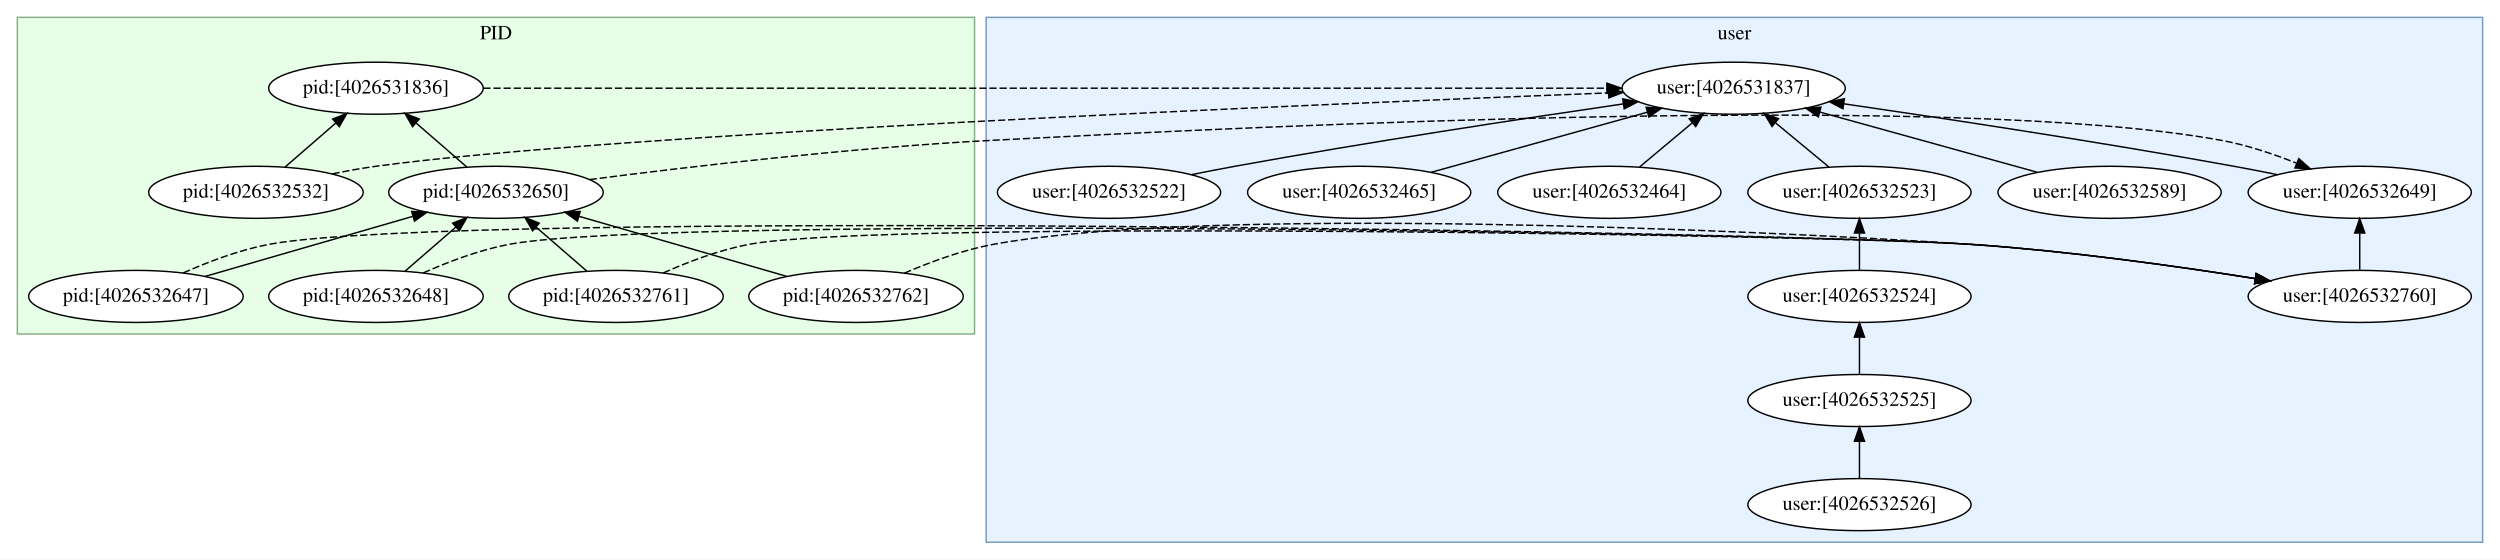
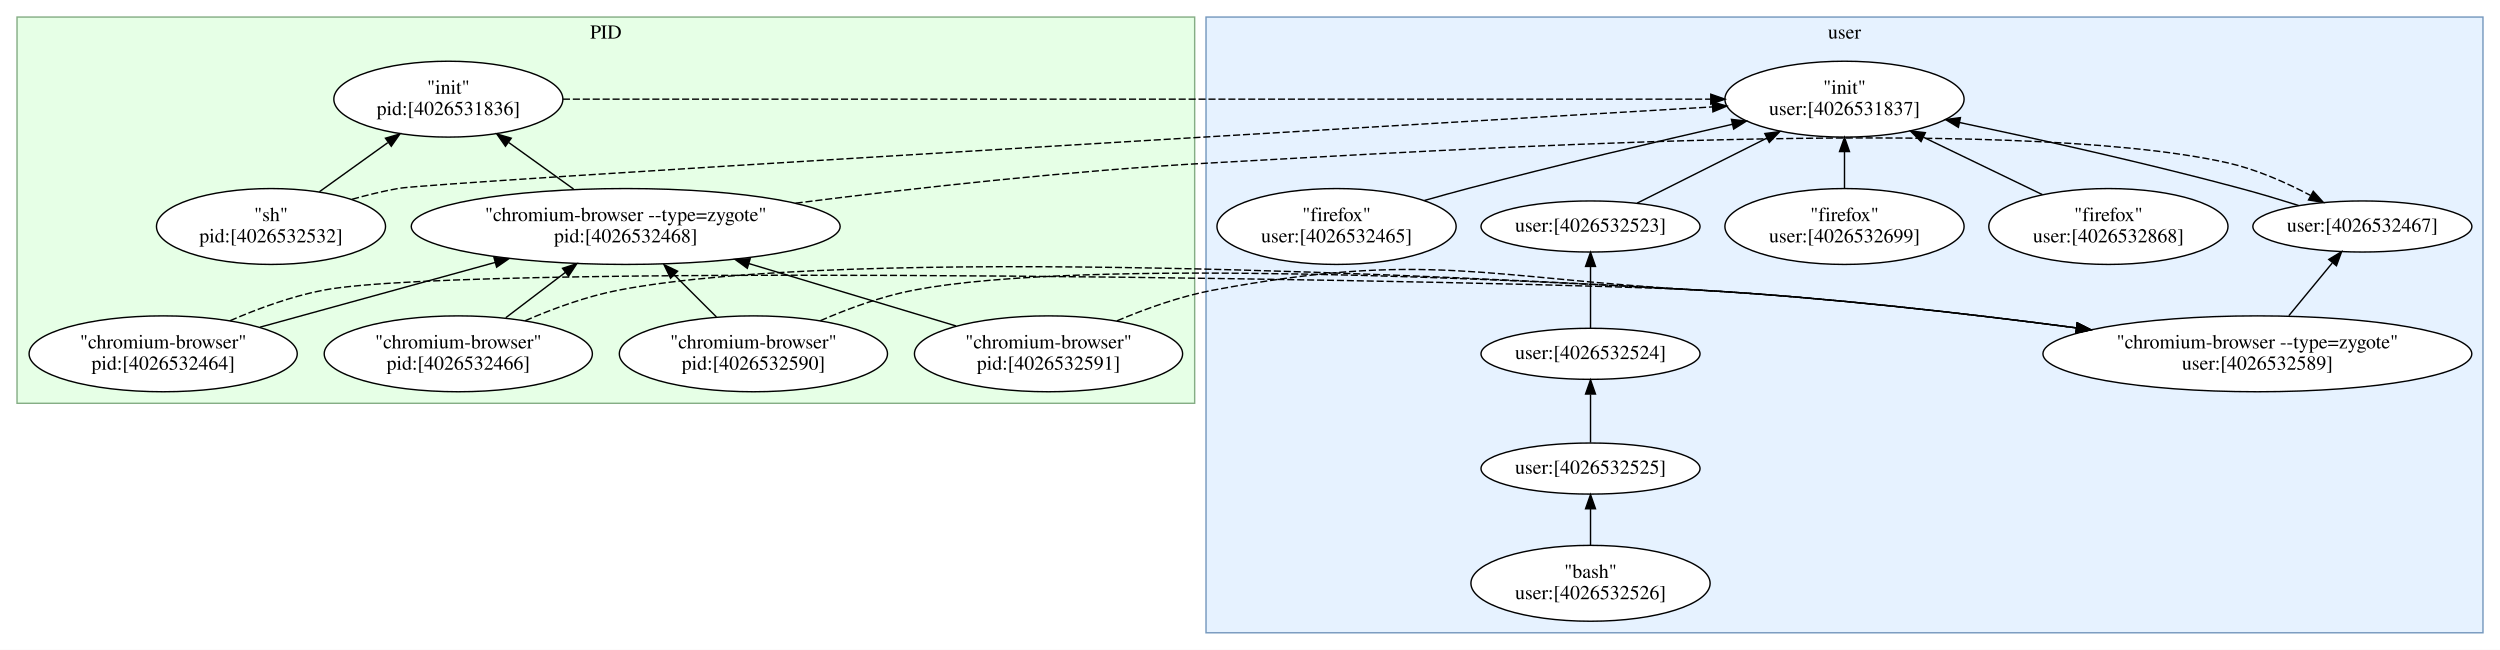
- <svg xmlns="http://www.w3.org/2000/svg" width="1729pt" height="387pt" viewBox="0.00 0.00 1729.00 387.00">
-   <g id="graph0" class="graph" transform="scale(1 1) rotate(0) translate(4 383)">
-     <polygon fill="#ffffff" stroke="transparent" points="-4,4 -4,-383 1725,-383 1725,4 -4,4" />
+ <svg xmlns="http://www.w3.org/2000/svg" width="1762pt" height="458pt" viewBox="0.00 0.00 1762.00 457.96">
+   <g id="graph0" class="graph" transform="scale(1 1) rotate(0) translate(4 453.9605)">
+     <polygon fill="#ffffff" stroke="transparent" points="-4,4 -4,-453.961 1758,-453.961 1758,4 -4,4" />
    <g id="clust2" class="cluster">
-       <polygon fill="#e6f2ff" stroke="#7598bd" points="678,-8 678,-371 1713,-371 1713,-8 678,-8" />
-       <text text-anchor="middle" x="1195.5" y="-355.8" font-family="Times,serif" font-size="14.00" fill="#000000">user</text>
+       <polygon fill="#e6f2ff" stroke="#7598bd" points="846,-8 846,-441.961 1746,-441.961 1746,-8 846,-8" />
+       <text text-anchor="middle" x="1296" y="-426.76" font-family="Times,serif" font-size="14.00" fill="#000000">user</text>
    </g>
    <g id="clust3" class="cluster">
-       <polygon fill="#e6ffe6" stroke="#85ad85" points="8,-152 8,-371 670,-371 670,-152 8,-152" />
-       <text text-anchor="middle" x="339" y="-355.8" font-family="Times,serif" font-size="14.00" fill="#000000">PID</text>
+       <polygon fill="#e6ffe6" stroke="#85ad85" points="8,-169.74 8,-441.961 838,-441.961 838,-169.74 8,-169.74" />
+       <text text-anchor="middle" x="423" y="-426.76" font-family="Times,serif" font-size="14.00" fill="#000000">PID</text>
    </g>
    <g id="node1" class="node">
-       <ellipse fill="#ffffff" stroke="#000000" cx="256" cy="-322" rx="74.187" ry="18" />
-       <text text-anchor="middle" x="256" y="-318.3" font-family="Times,serif" font-size="14.00" fill="#000000">pid:[4026531836]</text>
+       <ellipse fill="#ffffff" stroke="#000000" cx="312" cy="-384.09" rx="80.721" ry="26.741" />
+       <text text-anchor="middle" x="312" y="-387.89" font-family="Times,serif" font-size="14.00" fill="#000000">"init"</text>
+       <text text-anchor="middle" x="312" y="-372.89" font-family="Times,serif" font-size="14.00" fill="#000000">pid:[4026531836]</text>
    </g>
    <g id="node2" class="node">
-       <ellipse fill="#ffffff" stroke="#000000" cx="1195" cy="-322" rx="77.187" ry="18" />
-       <text text-anchor="middle" x="1195" y="-318.3" font-family="Times,serif" font-size="14.00" fill="#000000">user:[4026531837]</text>
+       <ellipse fill="#ffffff" stroke="#000000" cx="1296" cy="-384.09" rx="84.292" ry="26.741" />
+       <text text-anchor="middle" x="1296" y="-387.89" font-family="Times,serif" font-size="14.00" fill="#000000">"init"</text>
+       <text text-anchor="middle" x="1296" y="-372.89" font-family="Times,serif" font-size="14.00" fill="#000000">user:[4026531837]</text>
+     </g>
+     <g id="edge10" class="edge">
+       <path fill="none" stroke="#000000" stroke-dasharray="5,2" d="M392.719,-384.09C662.266,-384.09 931.813,-384.09 1201.361,-384.09" />
+       <polygon fill="#000000" stroke="#000000" points="1201.758,-387.591 1211.758,-384.09 1201.758,-380.591 1201.758,-387.591" />
+     </g>
+     <g id="node12" class="node">
+       <ellipse fill="#ffffff" stroke="#000000" cx="187" cy="-294.35" rx="80.721" ry="26.741" />
+       <text text-anchor="middle" x="187" y="-298.15" font-family="Times,serif" font-size="14.00" fill="#000000">"sh"</text>
+       <text text-anchor="middle" x="187" y="-283.15" font-family="Times,serif" font-size="14.00" fill="#000000">pid:[4026532532]</text>
    </g>
    <g id="edge11" class="edge">
-       <path fill="none" stroke="#000000" stroke-dasharray="5,2" d="M330.276,-322C589.162,-322 848.048,-322 1106.934,-322" />
-       <polygon fill="#000000" stroke="#000000" points="1107.31,-325.5 1117.31,-322 1107.31,-318.5 1107.31,-325.5" />
+       <path fill="none" stroke="#000000" d="M269.325,-353.453C253.593,-342.159 235.992,-329.523 221.115,-318.842" />
+       <polygon fill="#000000" stroke="#000000" points="267.679,-356.58 277.843,-359.568 271.761,-350.893 267.679,-356.58" />
    </g>
    <g id="node13" class="node">
-       <ellipse fill="#ffffff" stroke="#000000" cx="173" cy="-250" rx="74.187" ry="18" />
-       <text text-anchor="middle" x="173" y="-246.3" font-family="Times,serif" font-size="14.00" fill="#000000">pid:[4026532532]</text>
+       <ellipse fill="#ffffff" stroke="#000000" cx="437" cy="-294.35" rx="151.142" ry="26.741" />
+       <text text-anchor="middle" x="437" y="-298.15" font-family="Times,serif" font-size="14.00" fill="#000000">"chromium-browser --type=zygote"</text>
+       <text text-anchor="middle" x="437" y="-283.15" font-family="Times,serif" font-size="14.00" fill="#000000">pid:[4026532468]</text>
+     </g>
+     <g id="edge13" class="edge">
+       <path fill="none" stroke="#000000" d="M354.661,-353.463C369.479,-342.825 385.958,-330.995 400.256,-320.729" />
+       <polygon fill="#000000" stroke="#000000" points="352.239,-350.893 346.157,-359.568 356.321,-356.58 352.239,-350.893" />
+     </g>
+     <g id="node3" class="node">
+       <ellipse fill="#ffffff" stroke="#000000" cx="938" cy="-294.35" rx="84.292" ry="26.741" />
+       <text text-anchor="middle" x="938" y="-298.15" font-family="Times,serif" font-size="14.00" fill="#000000">"firefox"</text>
+       <text text-anchor="middle" x="938" y="-283.15" font-family="Times,serif" font-size="14.00" fill="#000000">user:[4026532465]</text>
+     </g>
+     <g id="edge1" class="edge">
+       <path fill="none" stroke="#000000" d="M1216.885,-366.373C1164.081,-354.29 1093.186,-337.57 1031,-321.22 1020.923,-318.571 1010.272,-315.629 999.916,-312.691" />
+       <polygon fill="#000000" stroke="#000000" points="1216.334,-369.838 1226.862,-368.651 1217.892,-363.013 1216.334,-369.838" />
+     </g>
+     <g id="node4" class="node">
+       <ellipse fill="#ffffff" stroke="#000000" cx="1117" cy="-294.35" rx="77.187" ry="18" />
+       <text text-anchor="middle" x="1117" y="-290.65" font-family="Times,serif" font-size="14.00" fill="#000000">user:[4026532523]</text>
+     </g>
+     <g id="edge2" class="edge">
+       <path fill="none" stroke="#000000" d="M1241.307,-356.671C1211.417,-341.686 1175.393,-323.625 1149.837,-310.813" />
+       <polygon fill="#000000" stroke="#000000" points="1239.86,-359.86 1250.368,-361.213 1242.997,-353.602 1239.86,-359.86" />
+     </g>
+     <g id="node8" class="node">
+       <ellipse fill="#ffffff" stroke="#000000" cx="1296" cy="-294.35" rx="84.292" ry="26.741" />
+       <text text-anchor="middle" x="1296" y="-298.15" font-family="Times,serif" font-size="14.00" fill="#000000">"firefox"</text>
+       <text text-anchor="middle" x="1296" y="-283.15" font-family="Times,serif" font-size="14.00" fill="#000000">user:[4026532699]</text>
+     </g>
+     <g id="edge6" class="edge">
+       <path fill="none" stroke="#000000" d="M1296,-346.944C1296,-338.333 1296,-329.33 1296,-321.256" />
+       <polygon fill="#000000" stroke="#000000" points="1292.5,-347.165 1296,-357.165 1299.5,-347.165 1292.5,-347.165" />
+     </g>
+     <g id="node9" class="node">
+       <ellipse fill="#ffffff" stroke="#000000" cx="1482" cy="-294.35" rx="84.292" ry="26.741" />
+       <text text-anchor="middle" x="1482" y="-298.15" font-family="Times,serif" font-size="14.00" fill="#000000">"firefox"</text>
+       <text text-anchor="middle" x="1482" y="-283.15" font-family="Times,serif" font-size="14.00" fill="#000000">user:[4026532868]</text>
+     </g>
+     <g id="edge7" class="edge">
+       <path fill="none" stroke="#000000" d="M1351.686,-357.223C1378.415,-344.328 1410.072,-329.053 1435.492,-316.789" />
+       <polygon fill="#000000" stroke="#000000" points="1349.941,-354.179 1342.456,-361.677 1352.983,-360.483 1349.941,-354.179" />
+     </g>
+     <g id="node10" class="node">
+       <ellipse fill="#ffffff" stroke="#000000" cx="1661" cy="-294.35" rx="77.187" ry="18" />
+       <text text-anchor="middle" x="1661" y="-290.65" font-family="Times,serif" font-size="14.00" fill="#000000">user:[4026532467]</text>
+     </g>
+     <g id="edge8" class="edge">
+       <path fill="none" stroke="#000000" d="M1377.046,-367.645C1432.956,-355.857 1508.839,-338.979 1575,-321.22 1588.446,-317.611 1602.937,-313.264 1616.121,-309.128" />
+       <polygon fill="#000000" stroke="#000000" points="1376.265,-364.233 1367.197,-369.712 1377.703,-371.083 1376.265,-364.233" />
+     </g>
+     <g id="node5" class="node">
+       <ellipse fill="#ffffff" stroke="#000000" cx="1117" cy="-204.61" rx="77.187" ry="18" />
+       <text text-anchor="middle" x="1117" y="-200.91" font-family="Times,serif" font-size="14.00" fill="#000000">user:[4026532524]</text>
+     </g>
+     <g id="edge3" class="edge">
+       <path fill="none" stroke="#000000" d="M1117,-265.981C1117,-251.833 1117,-235.144 1117,-222.743" />
+       <polygon fill="#000000" stroke="#000000" points="1113.5,-266.19 1117,-276.19 1120.5,-266.19 1113.5,-266.19" />
+     </g>
+     <g id="node6" class="node">
+       <ellipse fill="#ffffff" stroke="#000000" cx="1117" cy="-123.74" rx="77.187" ry="18" />
+       <text text-anchor="middle" x="1117" y="-120.04" font-family="Times,serif" font-size="14.00" fill="#000000">user:[4026532525]</text>
+     </g>
+     <g id="edge4" class="edge">
+       <path fill="none" stroke="#000000" d="M1117,-175.972C1117,-164.677 1117,-152.035 1117,-142.018" />
+       <polygon fill="#000000" stroke="#000000" points="1113.5,-176.26 1117,-186.26 1120.5,-176.26 1113.5,-176.26" />
+     </g>
+     <g id="node7" class="node">
+       <ellipse fill="#ffffff" stroke="#000000" cx="1117" cy="-42.87" rx="84.292" ry="26.741" />
+       <text text-anchor="middle" x="1117" y="-46.67" font-family="Times,serif" font-size="14.00" fill="#000000">"bash"</text>
+       <text text-anchor="middle" x="1117" y="-31.67" font-family="Times,serif" font-size="14.00" fill="#000000">user:[4026532526]</text>
+     </g>
+     <g id="edge5" class="edge">
+       <path fill="none" stroke="#000000" d="M1117,-95.367C1117,-87.043 1117,-77.968 1117,-69.741" />
+       <polygon fill="#000000" stroke="#000000" points="1113.5,-95.389 1117,-105.389 1120.5,-95.389 1113.5,-95.389" />
+     </g>
+     <g id="node11" class="node">
+       <ellipse fill="#ffffff" stroke="#000000" cx="1587" cy="-204.61" rx="151.142" ry="26.741" />
+       <text text-anchor="middle" x="1587" y="-208.41" font-family="Times,serif" font-size="14.00" fill="#000000">"chromium-browser --type=zygote"</text>
+       <text text-anchor="middle" x="1587" y="-193.41" font-family="Times,serif" font-size="14.00" fill="#000000">user:[4026532589]</text>
+     </g>
+     <g id="edge9" class="edge">
+       <path fill="none" stroke="#000000" d="M1639.758,-268.59C1630.178,-256.972 1618.863,-243.251 1609.174,-231.501" />
+       <polygon fill="#000000" stroke="#000000" points="1637.318,-271.132 1646.38,-276.62 1642.718,-266.679 1637.318,-271.132" />
    </g>
    <g id="edge12" class="edge">
-       <path fill="none" stroke="#000000" d="M228.268,-297.943C216.794,-287.99 203.736,-276.663 193.195,-267.518" />
-       <polygon fill="#000000" stroke="#000000" points="226.061,-300.662 235.908,-304.571 230.648,-295.374 226.061,-300.662" />
+       <path fill="none" stroke="#000000" stroke-dasharray="5,2" d="M244.143,-313.536C254.952,-316.557 266.243,-319.309 277,-321.22 299.645,-325.245 955.816,-364.095 1203.008,-378.635" />
+       <polygon fill="#000000" stroke="#000000" points="1202.861,-382.132 1213.049,-379.225 1203.272,-375.144 1202.861,-382.132" />
+     </g>
+     <g id="edge14" class="edge">
+       <path fill="none" stroke="#000000" stroke-dasharray="5,2" d="M556.742,-310.788C639.264,-321.265 751.557,-333.847 851,-339.22 1009.658,-347.793 1410.963,-373.992 1566,-339.22 1586.273,-334.673 1607.313,-325.29 1624.424,-316.273" />
+       <polygon fill="#000000" stroke="#000000" points="1626.386,-319.19 1633.496,-311.335 1623.04,-313.042 1626.386,-319.19" />
    </g>
    <g id="node14" class="node">
-       <ellipse fill="#ffffff" stroke="#000000" cx="339" cy="-250" rx="74.187" ry="18" />
-       <text text-anchor="middle" x="339" y="-246.3" font-family="Times,serif" font-size="14.00" fill="#000000">pid:[4026532650]</text>
-     </g>
-     <g id="edge14" class="edge">
-       <path fill="none" stroke="#000000" d="M283.732,-297.943C295.206,-287.99 308.264,-276.663 318.805,-267.518" />
-       <polygon fill="#000000" stroke="#000000" points="281.352,-295.374 276.092,-304.571 285.939,-300.662 281.352,-295.374" />
-     </g>
-     <g id="node3" class="node">
-       <ellipse fill="#ffffff" stroke="#000000" cx="763" cy="-250" rx="77.187" ry="18" />
-       <text text-anchor="middle" x="763" y="-246.3" font-family="Times,serif" font-size="14.00" fill="#000000">user:[4026532522]</text>
-     </g>
-     <g id="edge1" class="edge">
-       <path fill="none" stroke="#000000" d="M1118.638,-311.139C1048.609,-300.92 942.103,-284.726 850,-268 840.288,-266.236 829.994,-264.229 820.016,-262.211" />
-       <polygon fill="#000000" stroke="#000000" points="1118.3,-314.627 1128.7,-312.603 1119.308,-307.699 1118.3,-314.627" />
-     </g>
-     <g id="node4" class="node">
-       <ellipse fill="#ffffff" stroke="#000000" cx="936" cy="-250" rx="77.187" ry="18" />
-       <text text-anchor="middle" x="936" y="-246.3" font-family="Times,serif" font-size="14.00" fill="#000000">user:[4026532465]</text>
-     </g>
-     <g id="edge2" class="edge">
-       <path fill="none" stroke="#000000" d="M1135.366,-305.422C1090.059,-292.827 1028.467,-275.705 985.784,-263.84" />
-       <polygon fill="#000000" stroke="#000000" points="1134.49,-308.811 1145.062,-308.118 1136.365,-302.067 1134.49,-308.811" />
-     </g>
-     <g id="node5" class="node">
-       <ellipse fill="#ffffff" stroke="#000000" cx="1109" cy="-250" rx="77.187" ry="18" />
-       <text text-anchor="middle" x="1109" y="-246.3" font-family="Times,serif" font-size="14.00" fill="#000000">user:[4026532464]</text>
-     </g>
-     <g id="edge3" class="edge">
-       <path fill="none" stroke="#000000" d="M1166.265,-297.943C1154.377,-287.99 1140.847,-276.663 1129.925,-267.518" />
-       <polygon fill="#000000" stroke="#000000" points="1164.267,-300.835 1174.182,-304.571 1168.761,-295.468 1164.267,-300.835" />
-     </g>
-     <g id="node6" class="node">
-       <ellipse fill="#ffffff" stroke="#000000" cx="1282" cy="-250" rx="77.187" ry="18" />
-       <text text-anchor="middle" x="1282" y="-246.3" font-family="Times,serif" font-size="14.00" fill="#000000">user:[4026532523]</text>
-     </g>
-     <g id="edge4" class="edge">
-       <path fill="none" stroke="#000000" d="M1224.069,-297.943C1236.096,-287.99 1249.783,-276.663 1260.832,-267.518" />
-       <polygon fill="#000000" stroke="#000000" points="1221.533,-295.499 1216.06,-304.571 1225.996,-300.892 1221.533,-295.499" />
-     </g>
-     <g id="node10" class="node">
-       <ellipse fill="#ffffff" stroke="#000000" cx="1455" cy="-250" rx="77.187" ry="18" />
-       <text text-anchor="middle" x="1455" y="-246.3" font-family="Times,serif" font-size="14.00" fill="#000000">user:[4026532589]</text>
-     </g>
-     <g id="edge8" class="edge">
-       <path fill="none" stroke="#000000" d="M1254.552,-305.509C1300.02,-292.918 1361.962,-275.764 1404.903,-263.873" />
-       <polygon fill="#000000" stroke="#000000" points="1253.526,-302.161 1244.823,-308.203 1255.394,-308.907 1253.526,-302.161" />
-     </g>
-     <g id="node11" class="node">
-       <ellipse fill="#ffffff" stroke="#000000" cx="1628" cy="-250" rx="77.187" ry="18" />
-       <text text-anchor="middle" x="1628" y="-246.3" font-family="Times,serif" font-size="14.00" fill="#000000">user:[4026532649]</text>
-     </g>
-     <g id="edge9" class="edge">
-       <path fill="none" stroke="#000000" d="M1271.259,-311.199C1341.487,-300.991 1448.491,-284.778 1541,-268 1550.713,-266.238 1561.007,-264.233 1570.984,-262.215" />
-       <polygon fill="#000000" stroke="#000000" points="1270.565,-307.763 1261.171,-312.661 1271.569,-314.69 1270.565,-307.763" />
-     </g>
-     <g id="node7" class="node">
-       <ellipse fill="#ffffff" stroke="#000000" cx="1282" cy="-178" rx="77.187" ry="18" />
-       <text text-anchor="middle" x="1282" y="-174.3" font-family="Times,serif" font-size="14.00" fill="#000000">user:[4026532524]</text>
-     </g>
-     <g id="edge5" class="edge">
-       <path fill="none" stroke="#000000" d="M1282,-221.573C1282,-213.108 1282,-204.059 1282,-196.413" />
-       <polygon fill="#000000" stroke="#000000" points="1278.5,-221.831 1282,-231.831 1285.5,-221.831 1278.5,-221.831" />
-     </g>
-     <g id="node8" class="node">
-       <ellipse fill="#ffffff" stroke="#000000" cx="1282" cy="-106" rx="77.187" ry="18" />
-       <text text-anchor="middle" x="1282" y="-102.3" font-family="Times,serif" font-size="14.00" fill="#000000">user:[4026532525]</text>
-     </g>
-     <g id="edge6" class="edge">
-       <path fill="none" stroke="#000000" d="M1282,-149.573C1282,-141.108 1282,-132.059 1282,-124.413" />
-       <polygon fill="#000000" stroke="#000000" points="1278.5,-149.831 1282,-159.831 1285.5,-149.831 1278.5,-149.831" />
-     </g>
-     <g id="node9" class="node">
-       <ellipse fill="#ffffff" stroke="#000000" cx="1282" cy="-34" rx="77.187" ry="18" />
-       <text text-anchor="middle" x="1282" y="-30.3" font-family="Times,serif" font-size="14.00" fill="#000000">user:[4026532526]</text>
-     </g>
-     <g id="edge7" class="edge">
-       <path fill="none" stroke="#000000" d="M1282,-77.573C1282,-69.108 1282,-60.059 1282,-52.413" />
-       <polygon fill="#000000" stroke="#000000" points="1278.5,-77.831 1282,-87.831 1285.5,-77.831 1278.5,-77.831" />
-     </g>
-     <g id="node12" class="node">
-       <ellipse fill="#ffffff" stroke="#000000" cx="1628" cy="-178" rx="77.187" ry="18" />
-       <text text-anchor="middle" x="1628" y="-174.3" font-family="Times,serif" font-size="14.00" fill="#000000">user:[4026532760]</text>
-     </g>
-     <g id="edge10" class="edge">
-       <path fill="none" stroke="#000000" d="M1628,-221.573C1628,-213.108 1628,-204.059 1628,-196.413" />
-       <polygon fill="#000000" stroke="#000000" points="1624.5,-221.831 1628,-231.831 1631.5,-221.831 1624.5,-221.831" />
-     </g>
-     <g id="edge13" class="edge">
-       <path fill="none" stroke="#000000" stroke-dasharray="5,2" d="M225.914,-262.764C235.862,-264.796 246.212,-266.666 256,-268 419.203,-290.251 908.329,-310.968 1108.332,-318.75" />
-       <polygon fill="#000000" stroke="#000000" points="1108.371,-322.254 1118.499,-319.144 1108.643,-315.259 1108.371,-322.254" />
+       <ellipse fill="#ffffff" stroke="#000000" cx="111" cy="-204.61" rx="94.505" ry="26.741" />
+       <text text-anchor="middle" x="111" y="-208.41" font-family="Times,serif" font-size="14.00" fill="#000000">"chromium-browser"</text>
+       <text text-anchor="middle" x="111" y="-193.41" font-family="Times,serif" font-size="14.00" fill="#000000">pid:[4026532464]</text>
    </g>
    <g id="edge15" class="edge">
-       <path fill="none" stroke="#000000" stroke-dasharray="5,2" d="M403.83,-258.823C472.866,-267.74 585.404,-280.907 683,-286 871.41,-295.832 1346.361,-319.663 1532,-286 1549.55,-282.818 1568.069,-276.611 1584.11,-270.235" />
-       <polygon fill="#000000" stroke="#000000" points="1585.831,-273.312 1593.747,-266.269 1583.167,-266.839 1585.831,-273.312" />
+       <path fill="none" stroke="#000000" d="M345.047,-269.038C292.349,-254.531 227.333,-236.634 179.21,-223.387" />
+       <polygon fill="#000000" stroke="#000000" points="344.166,-272.425 354.736,-271.705 346.024,-265.676 344.166,-272.425" />
    </g>
    <g id="node15" class="node">
-       <ellipse fill="#ffffff" stroke="#000000" cx="90" cy="-178" rx="74.187" ry="18" />
-       <text text-anchor="middle" x="90" y="-174.3" font-family="Times,serif" font-size="14.00" fill="#000000">pid:[4026532647]</text>
+       <ellipse fill="#ffffff" stroke="#000000" cx="319" cy="-204.61" rx="94.505" ry="26.741" />
+       <text text-anchor="middle" x="319" y="-208.41" font-family="Times,serif" font-size="14.00" fill="#000000">"chromium-browser"</text>
+       <text text-anchor="middle" x="319" y="-193.41" font-family="Times,serif" font-size="14.00" fill="#000000">pid:[4026532466]</text>
+     </g>
+     <g id="edge17" class="edge">
+       <path fill="none" stroke="#000000" d="M394.58,-262.089C380.736,-251.561 365.566,-240.024 352.474,-230.067" />
+       <polygon fill="#000000" stroke="#000000" points="392.474,-264.885 402.552,-268.152 396.711,-259.313 392.474,-264.885" />
+     </g>
+     <g id="node16" class="node">
+       <ellipse fill="#ffffff" stroke="#000000" cx="527" cy="-204.61" rx="94.505" ry="26.741" />
+       <text text-anchor="middle" x="527" y="-208.41" font-family="Times,serif" font-size="14.00" fill="#000000">"chromium-browser"</text>
+       <text text-anchor="middle" x="527" y="-193.41" font-family="Times,serif" font-size="14.00" fill="#000000">pid:[4026532590]</text>
+     </g>
+     <g id="edge19" class="edge">
+       <path fill="none" stroke="#000000" d="M471.341,-260.109C481.163,-250.314 491.705,-239.803 500.944,-230.591" />
+       <polygon fill="#000000" stroke="#000000" points="468.613,-257.886 464.003,-267.425 473.556,-262.843 468.613,-257.886" />
+     </g>
+     <g id="node17" class="node">
+       <ellipse fill="#ffffff" stroke="#000000" cx="735" cy="-204.61" rx="94.505" ry="26.741" />
+       <text text-anchor="middle" x="735" y="-208.41" font-family="Times,serif" font-size="14.00" fill="#000000">"chromium-browser"</text>
+       <text text-anchor="middle" x="735" y="-193.41" font-family="Times,serif" font-size="14.00" fill="#000000">pid:[4026532591]</text>
+     </g>
+     <g id="edge21" class="edge">
+       <path fill="none" stroke="#000000" d="M523.916,-268.176C570.52,-254.142 626.991,-237.136 669.793,-224.247" />
+       <polygon fill="#000000" stroke="#000000" points="522.696,-264.888 514.13,-271.123 524.715,-271.591 522.696,-264.888" />
    </g>
    <g id="edge16" class="edge">
-       <path fill="none" stroke="#000000" d="M281.419,-233.35C237.926,-220.774 178.929,-203.714 137.977,-191.873" />
-       <polygon fill="#000000" stroke="#000000" points="280.706,-236.787 291.285,-236.203 282.651,-230.063 280.706,-236.787" />
-     </g>
-     <g id="node16" class="node">
-       <ellipse fill="#ffffff" stroke="#000000" cx="256" cy="-178" rx="74.187" ry="18" />
-       <text text-anchor="middle" x="256" y="-174.3" font-family="Times,serif" font-size="14.00" fill="#000000">pid:[4026532648]</text>
+       <path fill="none" stroke="#000000" stroke-dasharray="5,2" d="M158.184,-227.966C177.999,-236.542 201.609,-245.197 224,-249.48 329.859,-269.728 1086.396,-255.603 1194,-249.48 1282.909,-244.421 1382.586,-232.974 1459.308,-222.909" />
+       <polygon fill="#000000" stroke="#000000" points="1460.045,-226.342 1469.501,-221.562 1459.128,-219.402 1460.045,-226.342" />
    </g>
    <g id="edge18" class="edge">
-       <path fill="none" stroke="#000000" d="M311.268,-225.943C299.794,-215.99 286.736,-204.662 276.195,-195.518" />
-       <polygon fill="#000000" stroke="#000000" points="309.061,-228.662 318.908,-232.571 313.648,-223.374 309.061,-228.662" />
-     </g>
-     <g id="node17" class="node">
-       <ellipse fill="#ffffff" stroke="#000000" cx="422" cy="-178" rx="74.187" ry="18" />
-       <text text-anchor="middle" x="422" y="-174.3" font-family="Times,serif" font-size="14.00" fill="#000000">pid:[4026532761]</text>
+       <path fill="none" stroke="#000000" stroke-dasharray="5,2" d="M366.183,-227.966C385.999,-236.542 409.609,-245.197 432,-249.48 598.318,-281.293 1024.94,-259.1 1194,-249.48 1282.909,-244.421 1382.586,-232.974 1459.308,-222.909" />
+       <polygon fill="#000000" stroke="#000000" points="1460.045,-226.342 1469.501,-221.562 1459.128,-219.402 1460.045,-226.342" />
    </g>
    <g id="edge20" class="edge">
-       <path fill="none" stroke="#000000" d="M366.732,-225.943C378.206,-215.99 391.264,-204.662 401.805,-195.518" />
-       <polygon fill="#000000" stroke="#000000" points="364.352,-223.374 359.092,-232.571 368.939,-228.662 364.352,-223.374" />
-     </g>
-     <g id="node18" class="node">
-       <ellipse fill="#ffffff" stroke="#000000" cx="588" cy="-178" rx="74.187" ry="18" />
-       <text text-anchor="middle" x="588" y="-174.3" font-family="Times,serif" font-size="14.00" fill="#000000">pid:[4026532762]</text>
+       <path fill="none" stroke="#000000" stroke-dasharray="5,2" d="M574.183,-227.966C593.999,-236.542 617.609,-245.197 640,-249.48 760.919,-272.609 1071.088,-256.474 1194,-249.48 1282.909,-244.421 1382.586,-232.974 1459.308,-222.909" />
+       <polygon fill="#000000" stroke="#000000" points="1460.045,-226.342 1469.501,-221.562 1459.128,-219.402 1460.045,-226.342" />
    </g>
    <g id="edge22" class="edge">
-       <path fill="none" stroke="#000000" d="M396.581,-233.35C440.074,-220.774 499.071,-203.714 540.023,-191.873" />
-       <polygon fill="#000000" stroke="#000000" points="395.349,-230.063 386.715,-236.203 397.294,-236.787 395.349,-230.063" />
-     </g>
-     <g id="edge17" class="edge">
-       <path fill="none" stroke="#000000" stroke-dasharray="5,2" d="M122.756,-194.265C139.938,-201.899 161.607,-210.152 182,-214 310.51,-238.248 1228.511,-222.693 1359,-214 1425.913,-209.542 1501.571,-198.914 1555.567,-190.354" />
-       <polygon fill="#000000" stroke="#000000" points="1556.408,-193.764 1565.729,-188.727 1555.301,-186.852 1556.408,-193.764" />
-     </g>
-     <g id="edge19" class="edge">
-       <path fill="none" stroke="#000000" stroke-dasharray="5,2" d="M288.756,-194.265C305.938,-201.899 327.606,-210.152 348,-214 458.385,-234.828 1246.915,-221.467 1359,-214 1425.913,-209.542 1501.571,-198.914 1555.567,-190.354" />
-       <polygon fill="#000000" stroke="#000000" points="1556.408,-193.764 1565.729,-188.727 1555.301,-186.852 1556.408,-193.764" />
-     </g>
-     <g id="edge21" class="edge">
-       <path fill="none" stroke="#000000" stroke-dasharray="5,2" d="M454.756,-194.265C471.938,-201.899 493.606,-210.152 514,-214 606.261,-231.408 1265.319,-220.241 1359,-214 1425.913,-209.542 1501.571,-198.914 1555.567,-190.354" />
-       <polygon fill="#000000" stroke="#000000" points="1556.408,-193.764 1565.729,-188.727 1555.301,-186.852 1556.408,-193.764" />
-     </g>
-     <g id="edge23" class="edge">
-       <path fill="none" stroke="#000000" stroke-dasharray="5,2" d="M621.44,-194.079C639.266,-201.766 661.834,-210.124 683,-214 830.765,-241.059 1209.11,-223.985 1359,-214 1425.913,-209.542 1501.571,-198.914 1555.567,-190.354" />
-       <polygon fill="#000000" stroke="#000000" points="1556.408,-193.764 1565.729,-188.727 1555.301,-186.852 1556.408,-193.764" />
+       <path fill="none" stroke="#000000" stroke-dasharray="5,2" d="M783.215,-227.851C803.624,-236.466 827.969,-245.181 851,-249.48 1000.856,-277.453 1041.802,-258.141 1194,-249.48 1282.909,-244.421 1382.586,-232.974 1459.308,-222.909" />
+       <polygon fill="#000000" stroke="#000000" points="1460.045,-226.342 1469.501,-221.562 1459.128,-219.402 1460.045,-226.342" />
    </g>
  </g>
</svg>
